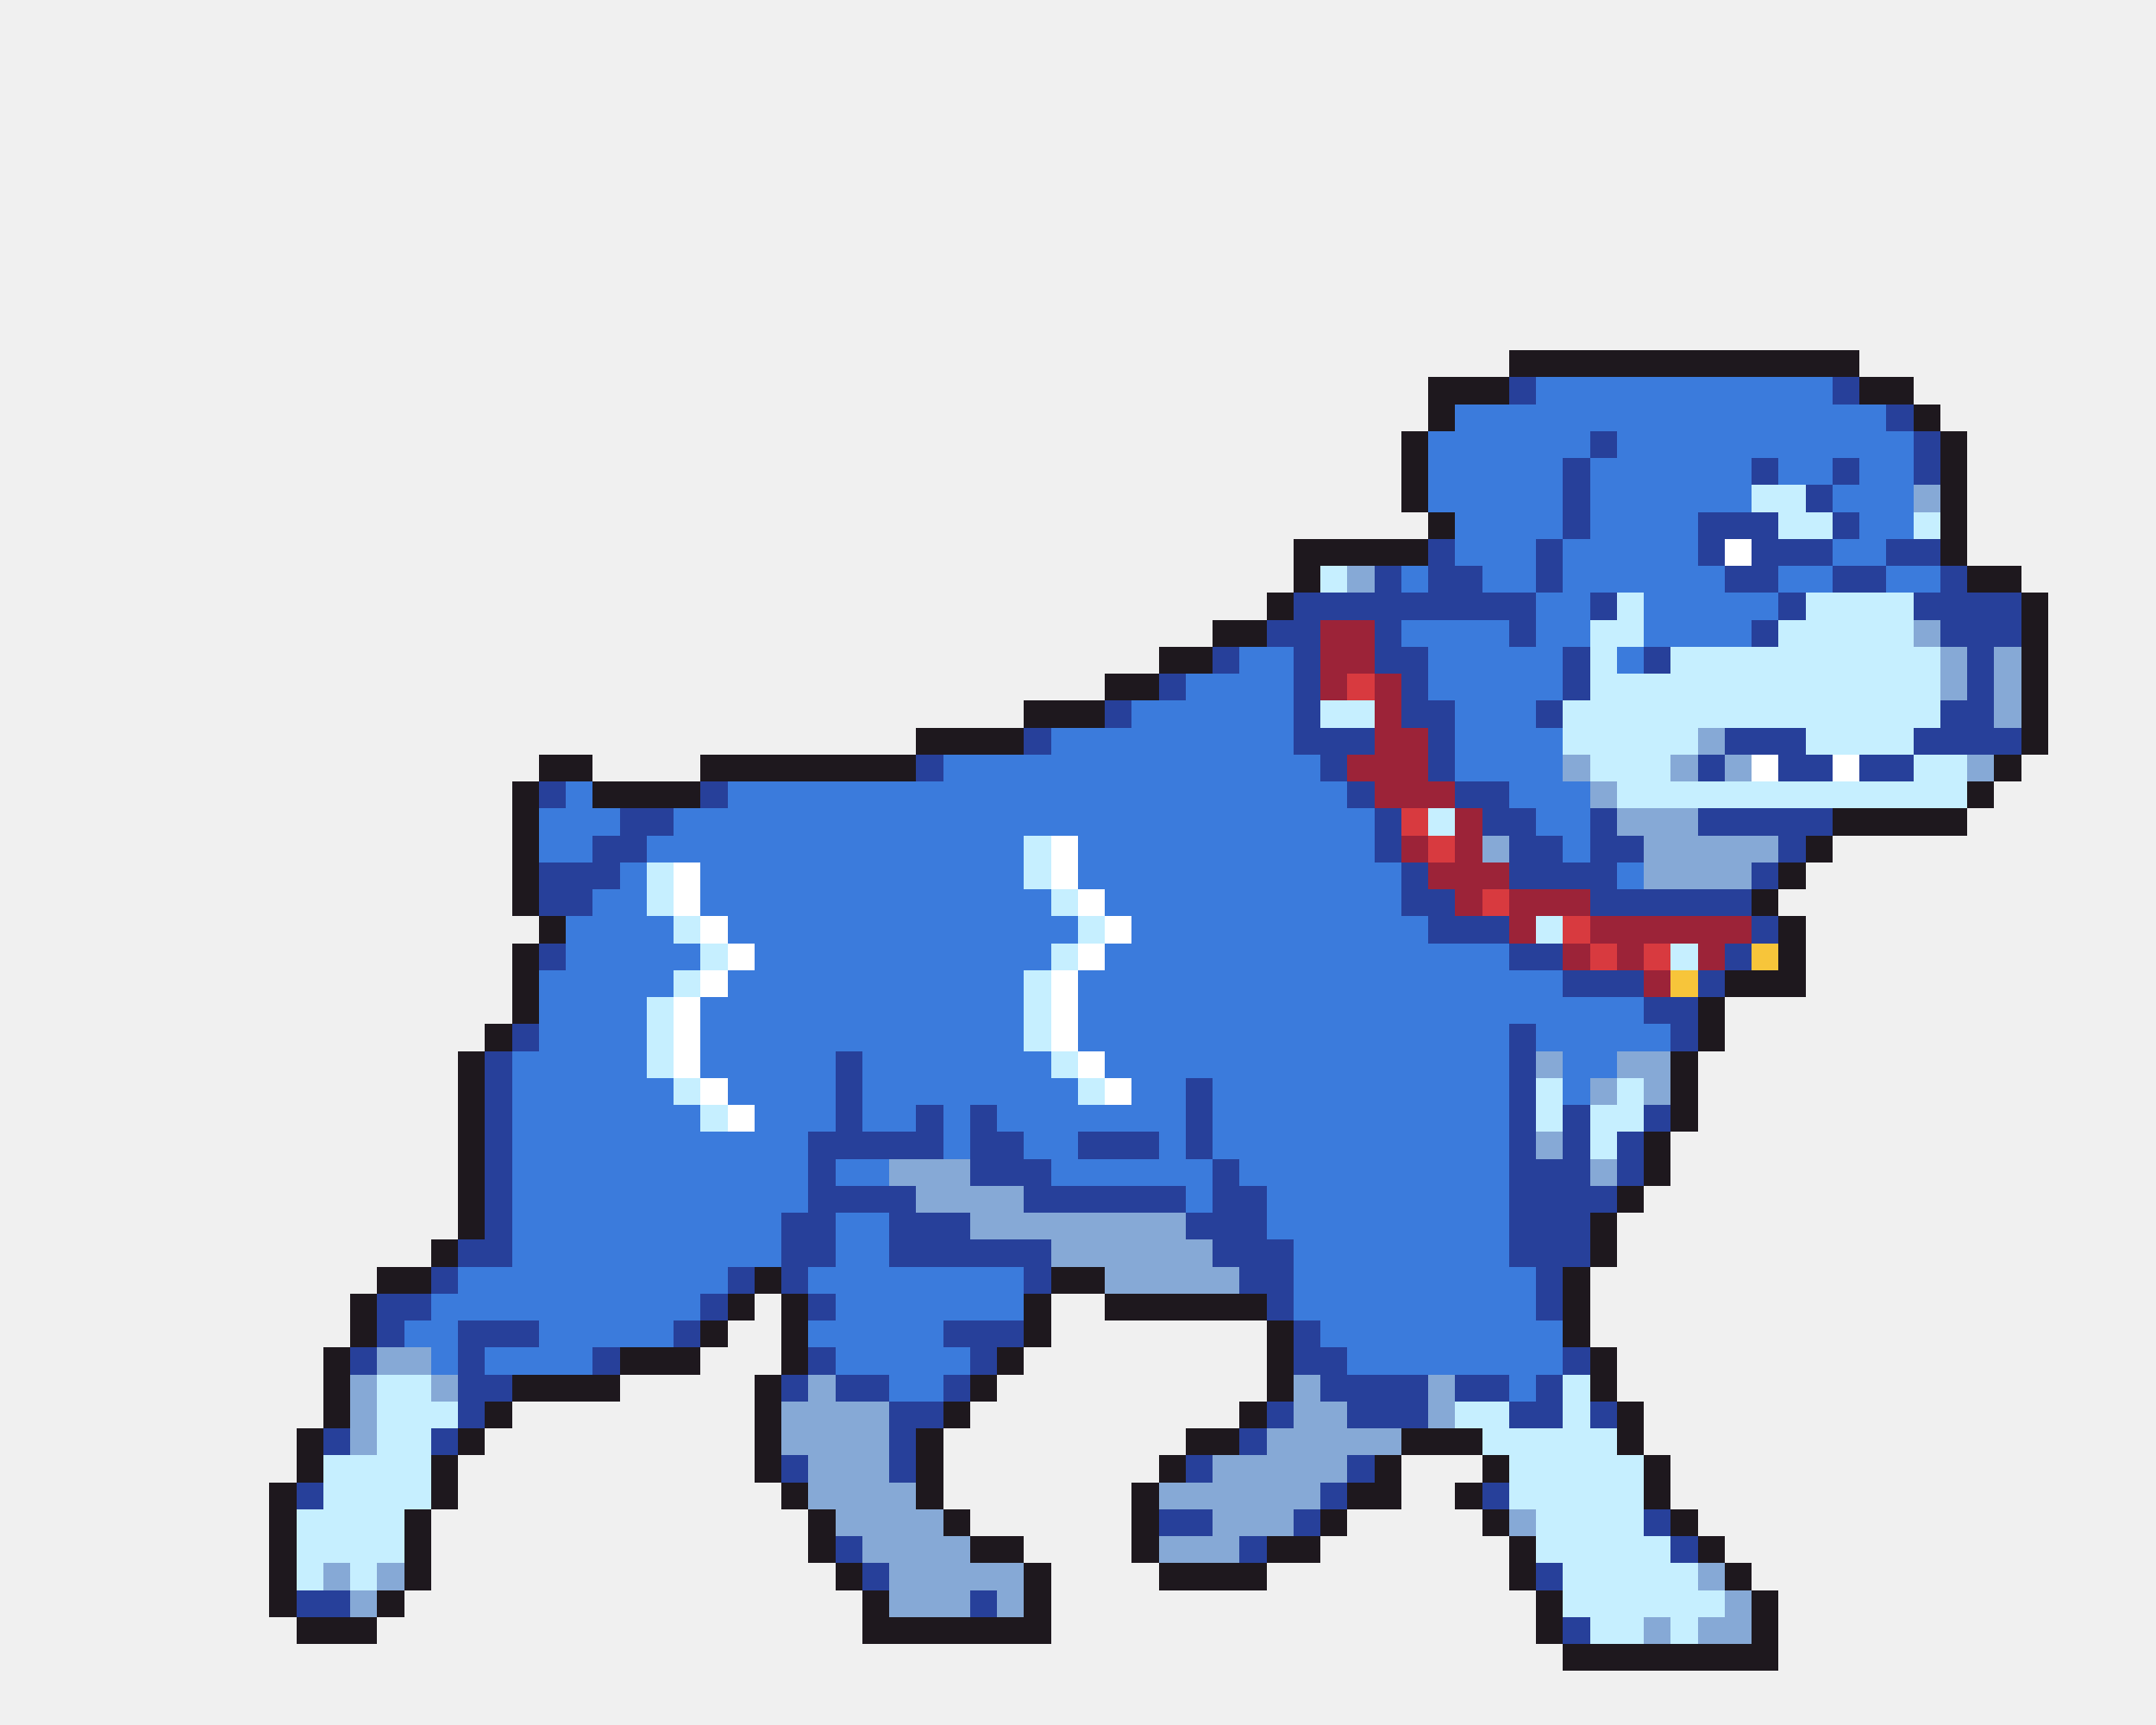
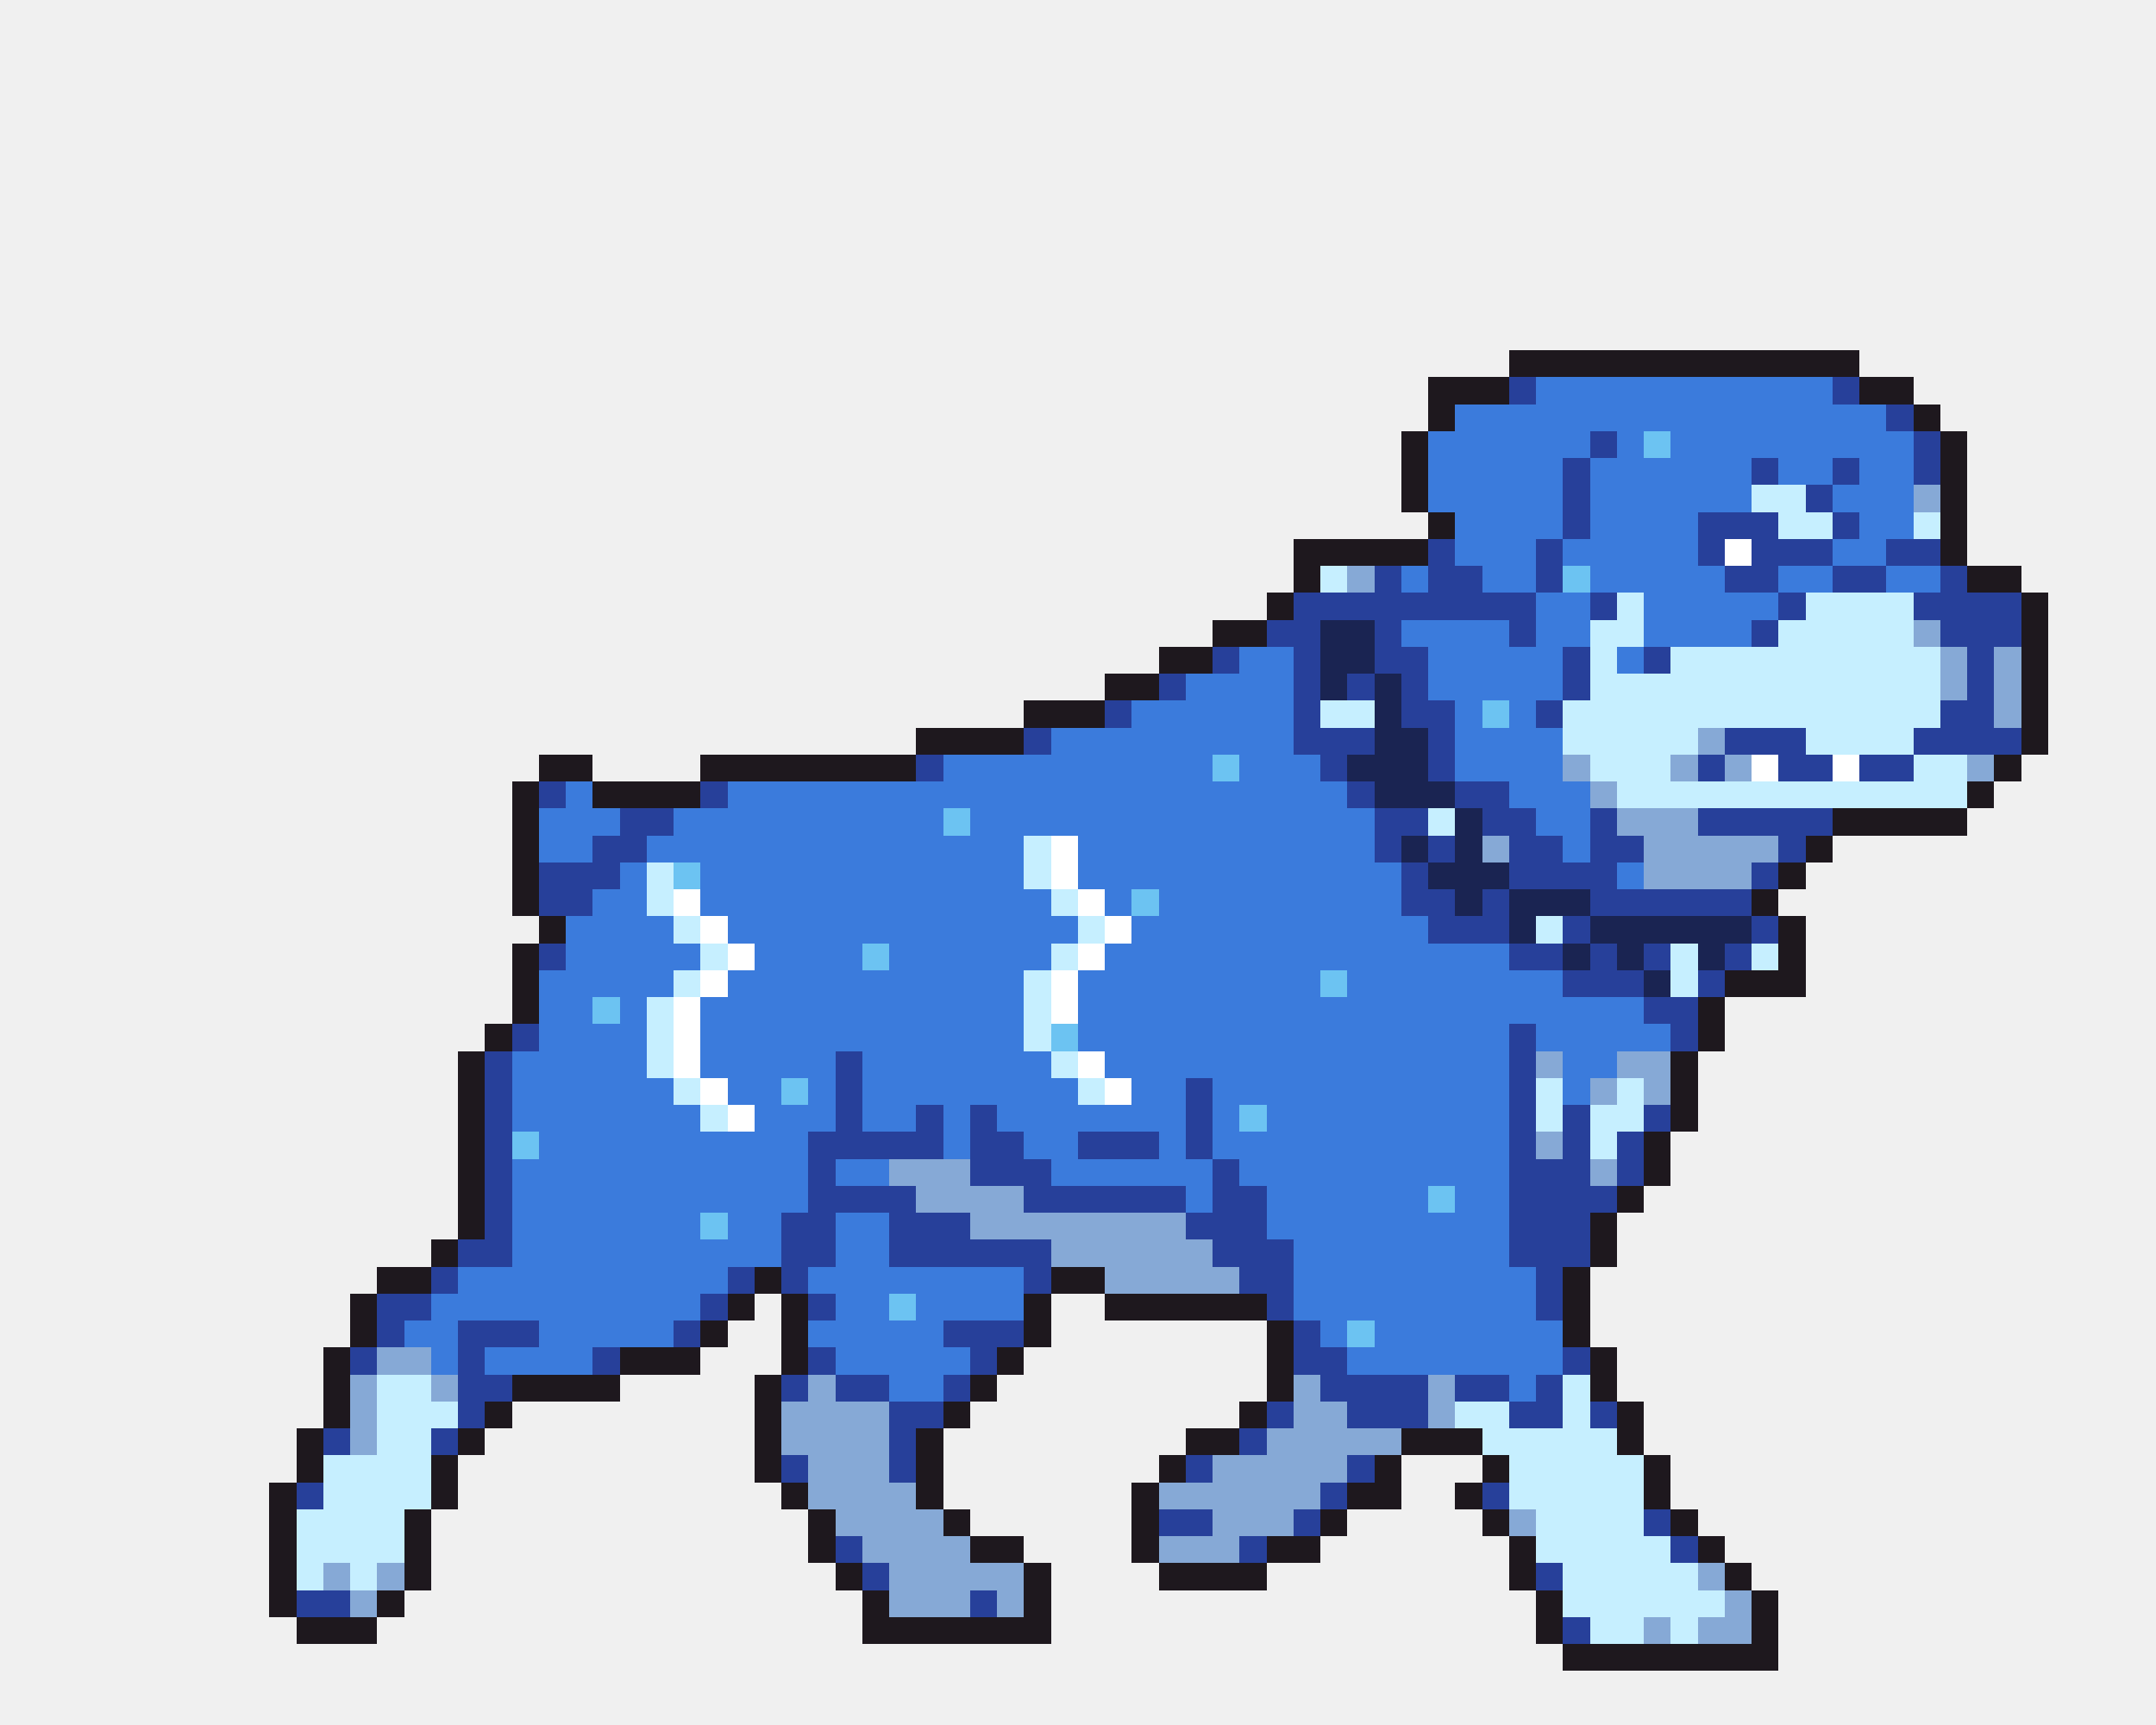
<svg xmlns="http://www.w3.org/2000/svg" width="80" height="64" viewBox="0 0 80 64" shape-rendering="crispEdges">
  <rect x="56" y="13" width="13" height="1" fill="#1e181e" />
  <rect x="53" y="14" width="3" height="1" fill="#1e181e" />
  <rect x="56" y="14" width="1" height="1" fill="#27409a" />
  <rect x="57" y="14" width="11" height="1" fill="#3b7bdc" />
  <rect x="68" y="14" width="1" height="1" fill="#27409a" />
  <rect x="69" y="14" width="2" height="1" fill="#1e181e" />
  <rect x="53" y="15" width="1" height="1" fill="#1e181e" />
  <rect x="54" y="15" width="16" height="1" fill="#3b7bdc" />
  <rect x="70" y="15" width="1" height="1" fill="#27409a" />
  <rect x="71" y="15" width="1" height="1" fill="#1e181e" />
  <rect x="52" y="16" width="1" height="1" fill="#1e181e" />
  <rect x="53" y="16" width="6" height="1" fill="#3b7bdc" />
  <rect x="59" y="16" width="1" height="1" fill="#27409a" />
-   <rect x="60" y="16" width="11" height="1" fill="#3b7bdc" />
+   <rect x="60" y="16" width="1" height="1" fill="#3b7bdc" />
+   <rect x="61" y="16" width="1" height="1" fill="#6cc3f2" />
+   <rect x="62" y="16" width="9" height="1" fill="#3b7bdc" />
  <rect x="71" y="16" width="1" height="1" fill="#27409a" />
  <rect x="72" y="16" width="1" height="1" fill="#1e181e" />
  <rect x="52" y="17" width="1" height="1" fill="#1e181e" />
  <rect x="53" y="17" width="5" height="1" fill="#3b7bdc" />
  <rect x="58" y="17" width="1" height="1" fill="#27409a" />
  <rect x="59" y="17" width="6" height="1" fill="#3b7bdc" />
  <rect x="65" y="17" width="1" height="1" fill="#27409a" />
  <rect x="66" y="17" width="2" height="1" fill="#3b7bdc" />
  <rect x="68" y="17" width="1" height="1" fill="#27409a" />
  <rect x="69" y="17" width="2" height="1" fill="#3b7bdc" />
  <rect x="71" y="17" width="1" height="1" fill="#27409a" />
  <rect x="72" y="17" width="1" height="1" fill="#1e181e" />
  <rect x="52" y="18" width="1" height="1" fill="#1e181e" />
  <rect x="53" y="18" width="5" height="1" fill="#3b7bdc" />
  <rect x="58" y="18" width="1" height="1" fill="#27409a" />
  <rect x="59" y="18" width="6" height="1" fill="#3b7bdc" />
  <rect x="65" y="18" width="2" height="1" fill="#c6efff" />
  <rect x="67" y="18" width="1" height="1" fill="#27409a" />
  <rect x="68" y="18" width="3" height="1" fill="#3b7bdc" />
  <rect x="71" y="18" width="1" height="1" fill="#86a9d6" />
  <rect x="72" y="18" width="1" height="1" fill="#1e181e" />
  <rect x="53" y="19" width="1" height="1" fill="#1e181e" />
  <rect x="54" y="19" width="4" height="1" fill="#3b7bdc" />
  <rect x="58" y="19" width="1" height="1" fill="#27409a" />
  <rect x="59" y="19" width="4" height="1" fill="#3b7bdc" />
  <rect x="63" y="19" width="3" height="1" fill="#27409a" />
  <rect x="66" y="19" width="2" height="1" fill="#c6efff" />
  <rect x="68" y="19" width="1" height="1" fill="#27409a" />
  <rect x="69" y="19" width="2" height="1" fill="#3b7bdc" />
  <rect x="71" y="19" width="1" height="1" fill="#c6efff" />
  <rect x="72" y="19" width="1" height="1" fill="#1e181e" />
  <rect x="48" y="20" width="5" height="1" fill="#1e181e" />
  <rect x="53" y="20" width="1" height="1" fill="#27409a" />
  <rect x="54" y="20" width="3" height="1" fill="#3b7bdc" />
  <rect x="57" y="20" width="1" height="1" fill="#27409a" />
  <rect x="58" y="20" width="5" height="1" fill="#3b7bdc" />
  <rect x="63" y="20" width="1" height="1" fill="#27409a" />
  <rect x="64" y="20" width="1" height="1" fill="#ffffff" />
  <rect x="65" y="20" width="3" height="1" fill="#27409a" />
  <rect x="68" y="20" width="2" height="1" fill="#3b7bdc" />
  <rect x="70" y="20" width="2" height="1" fill="#27409a" />
  <rect x="72" y="20" width="1" height="1" fill="#1e181e" />
  <rect x="48" y="21" width="1" height="1" fill="#1e181e" />
  <rect x="49" y="21" width="1" height="1" fill="#c6efff" />
  <rect x="50" y="21" width="1" height="1" fill="#86a9d6" />
  <rect x="51" y="21" width="1" height="1" fill="#27409a" />
  <rect x="52" y="21" width="1" height="1" fill="#3b7bdc" />
  <rect x="53" y="21" width="2" height="1" fill="#27409a" />
  <rect x="55" y="21" width="2" height="1" fill="#3b7bdc" />
  <rect x="57" y="21" width="1" height="1" fill="#27409a" />
-   <rect x="58" y="21" width="6" height="1" fill="#3b7bdc" />
+   <rect x="58" y="21" width="1" height="1" fill="#6cc3f2" />
+   <rect x="59" y="21" width="5" height="1" fill="#3b7bdc" />
  <rect x="64" y="21" width="2" height="1" fill="#27409a" />
  <rect x="66" y="21" width="2" height="1" fill="#3b7bdc" />
  <rect x="68" y="21" width="2" height="1" fill="#27409a" />
  <rect x="70" y="21" width="2" height="1" fill="#3b7bdc" />
  <rect x="72" y="21" width="1" height="1" fill="#27409a" />
  <rect x="73" y="21" width="2" height="1" fill="#1e181e" />
  <rect x="47" y="22" width="1" height="1" fill="#1e181e" />
  <rect x="48" y="22" width="9" height="1" fill="#27409a" />
  <rect x="57" y="22" width="2" height="1" fill="#3b7bdc" />
  <rect x="59" y="22" width="1" height="1" fill="#27409a" />
  <rect x="60" y="22" width="1" height="1" fill="#c6efff" />
  <rect x="61" y="22" width="5" height="1" fill="#3b7bdc" />
  <rect x="66" y="22" width="1" height="1" fill="#27409a" />
  <rect x="67" y="22" width="4" height="1" fill="#c6efff" />
  <rect x="71" y="22" width="4" height="1" fill="#27409a" />
  <rect x="75" y="22" width="1" height="1" fill="#1e181e" />
  <rect x="45" y="23" width="2" height="1" fill="#1e181e" />
  <rect x="47" y="23" width="2" height="1" fill="#27409a" />
-   <rect x="49" y="23" width="2" height="1" fill="#9c2338" />
+   <rect x="49" y="23" width="2" height="1" fill="#1a2452" />
  <rect x="51" y="23" width="1" height="1" fill="#27409a" />
  <rect x="52" y="23" width="4" height="1" fill="#3b7bdc" />
  <rect x="56" y="23" width="1" height="1" fill="#27409a" />
  <rect x="57" y="23" width="2" height="1" fill="#3b7bdc" />
  <rect x="59" y="23" width="2" height="1" fill="#c6efff" />
  <rect x="61" y="23" width="4" height="1" fill="#3b7bdc" />
  <rect x="65" y="23" width="1" height="1" fill="#27409a" />
  <rect x="66" y="23" width="5" height="1" fill="#c6efff" />
  <rect x="71" y="23" width="1" height="1" fill="#86a9d6" />
  <rect x="72" y="23" width="3" height="1" fill="#27409a" />
  <rect x="75" y="23" width="1" height="1" fill="#1e181e" />
  <rect x="43" y="24" width="2" height="1" fill="#1e181e" />
  <rect x="45" y="24" width="1" height="1" fill="#27409a" />
  <rect x="46" y="24" width="2" height="1" fill="#3b7bdc" />
  <rect x="48" y="24" width="1" height="1" fill="#27409a" />
-   <rect x="49" y="24" width="2" height="1" fill="#9c2338" />
+   <rect x="49" y="24" width="2" height="1" fill="#1a2452" />
  <rect x="51" y="24" width="2" height="1" fill="#27409a" />
  <rect x="53" y="24" width="5" height="1" fill="#3b7bdc" />
  <rect x="58" y="24" width="1" height="1" fill="#27409a" />
  <rect x="59" y="24" width="1" height="1" fill="#c6efff" />
  <rect x="60" y="24" width="1" height="1" fill="#3b7bdc" />
  <rect x="61" y="24" width="1" height="1" fill="#27409a" />
  <rect x="62" y="24" width="10" height="1" fill="#c6efff" />
  <rect x="72" y="24" width="1" height="1" fill="#86a9d6" />
  <rect x="73" y="24" width="1" height="1" fill="#27409a" />
  <rect x="74" y="24" width="1" height="1" fill="#86a9d6" />
  <rect x="75" y="24" width="1" height="1" fill="#1e181e" />
  <rect x="41" y="25" width="2" height="1" fill="#1e181e" />
  <rect x="43" y="25" width="1" height="1" fill="#27409a" />
  <rect x="44" y="25" width="4" height="1" fill="#3b7bdc" />
  <rect x="48" y="25" width="1" height="1" fill="#27409a" />
-   <rect x="49" y="25" width="1" height="1" fill="#9c2338" />
-   <rect x="50" y="25" width="1" height="1" fill="#d83a3f" />
-   <rect x="51" y="25" width="1" height="1" fill="#9c2338" />
+   <rect x="49" y="25" width="1" height="1" fill="#1a2452" />
+   <rect x="50" y="25" width="1" height="1" fill="#27409a" />
+   <rect x="51" y="25" width="1" height="1" fill="#1a2452" />
  <rect x="52" y="25" width="1" height="1" fill="#27409a" />
  <rect x="53" y="25" width="5" height="1" fill="#3b7bdc" />
  <rect x="58" y="25" width="1" height="1" fill="#27409a" />
  <rect x="59" y="25" width="13" height="1" fill="#c6efff" />
  <rect x="72" y="25" width="1" height="1" fill="#86a9d6" />
  <rect x="73" y="25" width="1" height="1" fill="#27409a" />
  <rect x="74" y="25" width="1" height="1" fill="#86a9d6" />
  <rect x="75" y="25" width="1" height="1" fill="#1e181e" />
  <rect x="38" y="26" width="3" height="1" fill="#1e181e" />
  <rect x="41" y="26" width="1" height="1" fill="#27409a" />
  <rect x="42" y="26" width="6" height="1" fill="#3b7bdc" />
  <rect x="48" y="26" width="1" height="1" fill="#27409a" />
  <rect x="49" y="26" width="2" height="1" fill="#c6efff" />
-   <rect x="51" y="26" width="1" height="1" fill="#9c2338" />
+   <rect x="51" y="26" width="1" height="1" fill="#1a2452" />
  <rect x="52" y="26" width="2" height="1" fill="#27409a" />
-   <rect x="54" y="26" width="3" height="1" fill="#3b7bdc" />
+   <rect x="54" y="26" width="1" height="1" fill="#3b7bdc" />
+   <rect x="55" y="26" width="1" height="1" fill="#6cc3f2" />
+   <rect x="56" y="26" width="1" height="1" fill="#3b7bdc" />
  <rect x="57" y="26" width="1" height="1" fill="#27409a" />
  <rect x="58" y="26" width="14" height="1" fill="#c6efff" />
  <rect x="72" y="26" width="2" height="1" fill="#27409a" />
  <rect x="74" y="26" width="1" height="1" fill="#86a9d6" />
  <rect x="75" y="26" width="1" height="1" fill="#1e181e" />
  <rect x="34" y="27" width="4" height="1" fill="#1e181e" />
  <rect x="38" y="27" width="1" height="1" fill="#27409a" />
  <rect x="39" y="27" width="9" height="1" fill="#3b7bdc" />
  <rect x="48" y="27" width="3" height="1" fill="#27409a" />
-   <rect x="51" y="27" width="2" height="1" fill="#9c2338" />
+   <rect x="51" y="27" width="2" height="1" fill="#1a2452" />
  <rect x="53" y="27" width="1" height="1" fill="#27409a" />
  <rect x="54" y="27" width="4" height="1" fill="#3b7bdc" />
  <rect x="58" y="27" width="5" height="1" fill="#c6efff" />
  <rect x="63" y="27" width="1" height="1" fill="#86a9d6" />
  <rect x="64" y="27" width="3" height="1" fill="#27409a" />
  <rect x="67" y="27" width="4" height="1" fill="#c6efff" />
  <rect x="71" y="27" width="4" height="1" fill="#27409a" />
  <rect x="75" y="27" width="1" height="1" fill="#1e181e" />
  <rect x="20" y="28" width="2" height="1" fill="#1e181e" />
  <rect x="26" y="28" width="8" height="1" fill="#1e181e" />
  <rect x="34" y="28" width="1" height="1" fill="#27409a" />
-   <rect x="35" y="28" width="14" height="1" fill="#3b7bdc" />
+   <rect x="35" y="28" width="10" height="1" fill="#3b7bdc" />
+   <rect x="45" y="28" width="1" height="1" fill="#6cc3f2" />
+   <rect x="46" y="28" width="3" height="1" fill="#3b7bdc" />
  <rect x="49" y="28" width="1" height="1" fill="#27409a" />
-   <rect x="50" y="28" width="3" height="1" fill="#9c2338" />
+   <rect x="50" y="28" width="3" height="1" fill="#1a2452" />
  <rect x="53" y="28" width="1" height="1" fill="#27409a" />
  <rect x="54" y="28" width="4" height="1" fill="#3b7bdc" />
  <rect x="58" y="28" width="1" height="1" fill="#86a9d6" />
  <rect x="59" y="28" width="3" height="1" fill="#c6efff" />
  <rect x="62" y="28" width="1" height="1" fill="#86a9d6" />
  <rect x="63" y="28" width="1" height="1" fill="#27409a" />
  <rect x="64" y="28" width="1" height="1" fill="#86a9d6" />
  <rect x="65" y="28" width="1" height="1" fill="#ffffff" />
  <rect x="66" y="28" width="2" height="1" fill="#27409a" />
  <rect x="68" y="28" width="1" height="1" fill="#ffffff" />
  <rect x="69" y="28" width="2" height="1" fill="#27409a" />
  <rect x="71" y="28" width="2" height="1" fill="#c6efff" />
  <rect x="73" y="28" width="1" height="1" fill="#86a9d6" />
  <rect x="74" y="28" width="1" height="1" fill="#1e181e" />
  <rect x="19" y="29" width="1" height="1" fill="#1e181e" />
  <rect x="20" y="29" width="1" height="1" fill="#27409a" />
  <rect x="21" y="29" width="1" height="1" fill="#3b7bdc" />
  <rect x="22" y="29" width="4" height="1" fill="#1e181e" />
  <rect x="26" y="29" width="1" height="1" fill="#27409a" />
  <rect x="27" y="29" width="23" height="1" fill="#3b7bdc" />
  <rect x="50" y="29" width="1" height="1" fill="#27409a" />
-   <rect x="51" y="29" width="3" height="1" fill="#9c2338" />
+   <rect x="51" y="29" width="3" height="1" fill="#1a2452" />
  <rect x="54" y="29" width="2" height="1" fill="#27409a" />
  <rect x="56" y="29" width="3" height="1" fill="#3b7bdc" />
  <rect x="59" y="29" width="1" height="1" fill="#86a9d6" />
  <rect x="60" y="29" width="13" height="1" fill="#c6efff" />
  <rect x="73" y="29" width="1" height="1" fill="#1e181e" />
  <rect x="19" y="30" width="1" height="1" fill="#1e181e" />
  <rect x="20" y="30" width="3" height="1" fill="#3b7bdc" />
  <rect x="23" y="30" width="2" height="1" fill="#27409a" />
-   <rect x="25" y="30" width="26" height="1" fill="#3b7bdc" />
-   <rect x="51" y="30" width="1" height="1" fill="#27409a" />
-   <rect x="52" y="30" width="1" height="1" fill="#d83a3f" />
+   <rect x="25" y="30" width="10" height="1" fill="#3b7bdc" />
+   <rect x="35" y="30" width="1" height="1" fill="#6cc3f2" />
+   <rect x="36" y="30" width="15" height="1" fill="#3b7bdc" />
+   <rect x="51" y="30" width="2" height="1" fill="#27409a" />
  <rect x="53" y="30" width="1" height="1" fill="#c6efff" />
-   <rect x="54" y="30" width="1" height="1" fill="#9c2338" />
+   <rect x="54" y="30" width="1" height="1" fill="#1a2452" />
  <rect x="55" y="30" width="2" height="1" fill="#27409a" />
  <rect x="57" y="30" width="2" height="1" fill="#3b7bdc" />
  <rect x="59" y="30" width="1" height="1" fill="#27409a" />
  <rect x="60" y="30" width="3" height="1" fill="#86a9d6" />
  <rect x="63" y="30" width="5" height="1" fill="#27409a" />
  <rect x="68" y="30" width="5" height="1" fill="#1e181e" />
  <rect x="19" y="31" width="1" height="1" fill="#1e181e" />
  <rect x="20" y="31" width="2" height="1" fill="#3b7bdc" />
  <rect x="22" y="31" width="2" height="1" fill="#27409a" />
  <rect x="24" y="31" width="14" height="1" fill="#3b7bdc" />
  <rect x="38" y="31" width="1" height="1" fill="#c6efff" />
  <rect x="39" y="31" width="1" height="1" fill="#ffffff" />
  <rect x="40" y="31" width="11" height="1" fill="#3b7bdc" />
  <rect x="51" y="31" width="1" height="1" fill="#27409a" />
-   <rect x="52" y="31" width="1" height="1" fill="#9c2338" />
-   <rect x="53" y="31" width="1" height="1" fill="#d83a3f" />
-   <rect x="54" y="31" width="1" height="1" fill="#9c2338" />
+   <rect x="52" y="31" width="1" height="1" fill="#1a2452" />
+   <rect x="53" y="31" width="1" height="1" fill="#27409a" />
+   <rect x="54" y="31" width="1" height="1" fill="#1a2452" />
  <rect x="55" y="31" width="1" height="1" fill="#86a9d6" />
  <rect x="56" y="31" width="2" height="1" fill="#27409a" />
  <rect x="58" y="31" width="1" height="1" fill="#3b7bdc" />
  <rect x="59" y="31" width="2" height="1" fill="#27409a" />
  <rect x="61" y="31" width="5" height="1" fill="#86a9d6" />
  <rect x="66" y="31" width="1" height="1" fill="#27409a" />
  <rect x="67" y="31" width="1" height="1" fill="#1e181e" />
  <rect x="19" y="32" width="1" height="1" fill="#1e181e" />
  <rect x="20" y="32" width="3" height="1" fill="#27409a" />
  <rect x="23" y="32" width="1" height="1" fill="#3b7bdc" />
  <rect x="24" y="32" width="1" height="1" fill="#c6efff" />
-   <rect x="25" y="32" width="1" height="1" fill="#ffffff" />
+   <rect x="25" y="32" width="1" height="1" fill="#6cc3f2" />
  <rect x="26" y="32" width="12" height="1" fill="#3b7bdc" />
  <rect x="38" y="32" width="1" height="1" fill="#c6efff" />
  <rect x="39" y="32" width="1" height="1" fill="#ffffff" />
  <rect x="40" y="32" width="12" height="1" fill="#3b7bdc" />
  <rect x="52" y="32" width="1" height="1" fill="#27409a" />
-   <rect x="53" y="32" width="3" height="1" fill="#9c2338" />
+   <rect x="53" y="32" width="3" height="1" fill="#1a2452" />
  <rect x="56" y="32" width="4" height="1" fill="#27409a" />
  <rect x="60" y="32" width="1" height="1" fill="#3b7bdc" />
  <rect x="61" y="32" width="4" height="1" fill="#86a9d6" />
  <rect x="65" y="32" width="1" height="1" fill="#27409a" />
  <rect x="66" y="32" width="1" height="1" fill="#1e181e" />
  <rect x="19" y="33" width="1" height="1" fill="#1e181e" />
  <rect x="20" y="33" width="2" height="1" fill="#27409a" />
  <rect x="22" y="33" width="2" height="1" fill="#3b7bdc" />
  <rect x="24" y="33" width="1" height="1" fill="#c6efff" />
  <rect x="25" y="33" width="1" height="1" fill="#ffffff" />
  <rect x="26" y="33" width="13" height="1" fill="#3b7bdc" />
  <rect x="39" y="33" width="1" height="1" fill="#c6efff" />
  <rect x="40" y="33" width="1" height="1" fill="#ffffff" />
-   <rect x="41" y="33" width="11" height="1" fill="#3b7bdc" />
+   <rect x="41" y="33" width="1" height="1" fill="#3b7bdc" />
+   <rect x="42" y="33" width="1" height="1" fill="#6cc3f2" />
+   <rect x="43" y="33" width="9" height="1" fill="#3b7bdc" />
  <rect x="52" y="33" width="2" height="1" fill="#27409a" />
-   <rect x="54" y="33" width="1" height="1" fill="#9c2338" />
-   <rect x="55" y="33" width="1" height="1" fill="#d83a3f" />
-   <rect x="56" y="33" width="3" height="1" fill="#9c2338" />
+   <rect x="54" y="33" width="1" height="1" fill="#1a2452" />
+   <rect x="55" y="33" width="1" height="1" fill="#27409a" />
+   <rect x="56" y="33" width="3" height="1" fill="#1a2452" />
  <rect x="59" y="33" width="6" height="1" fill="#27409a" />
  <rect x="65" y="33" width="1" height="1" fill="#1e181e" />
  <rect x="20" y="34" width="1" height="1" fill="#1e181e" />
  <rect x="21" y="34" width="4" height="1" fill="#3b7bdc" />
  <rect x="25" y="34" width="1" height="1" fill="#c6efff" />
  <rect x="26" y="34" width="1" height="1" fill="#ffffff" />
  <rect x="27" y="34" width="13" height="1" fill="#3b7bdc" />
  <rect x="40" y="34" width="1" height="1" fill="#c6efff" />
  <rect x="41" y="34" width="1" height="1" fill="#ffffff" />
  <rect x="42" y="34" width="11" height="1" fill="#3b7bdc" />
  <rect x="53" y="34" width="3" height="1" fill="#27409a" />
-   <rect x="56" y="34" width="1" height="1" fill="#9c2338" />
+   <rect x="56" y="34" width="1" height="1" fill="#1a2452" />
  <rect x="57" y="34" width="1" height="1" fill="#c6efff" />
-   <rect x="58" y="34" width="1" height="1" fill="#d83a3f" />
-   <rect x="59" y="34" width="6" height="1" fill="#9c2338" />
+   <rect x="58" y="34" width="1" height="1" fill="#27409a" />
+   <rect x="59" y="34" width="6" height="1" fill="#1a2452" />
  <rect x="65" y="34" width="1" height="1" fill="#27409a" />
  <rect x="66" y="34" width="1" height="1" fill="#1e181e" />
  <rect x="19" y="35" width="1" height="1" fill="#1e181e" />
  <rect x="20" y="35" width="1" height="1" fill="#27409a" />
  <rect x="21" y="35" width="5" height="1" fill="#3b7bdc" />
  <rect x="26" y="35" width="1" height="1" fill="#c6efff" />
  <rect x="27" y="35" width="1" height="1" fill="#ffffff" />
-   <rect x="28" y="35" width="11" height="1" fill="#3b7bdc" />
+   <rect x="28" y="35" width="4" height="1" fill="#3b7bdc" />
+   <rect x="32" y="35" width="1" height="1" fill="#6cc3f2" />
+   <rect x="33" y="35" width="6" height="1" fill="#3b7bdc" />
  <rect x="39" y="35" width="1" height="1" fill="#c6efff" />
  <rect x="40" y="35" width="1" height="1" fill="#ffffff" />
  <rect x="41" y="35" width="15" height="1" fill="#3b7bdc" />
  <rect x="56" y="35" width="2" height="1" fill="#27409a" />
-   <rect x="58" y="35" width="1" height="1" fill="#9c2338" />
-   <rect x="59" y="35" width="1" height="1" fill="#d83a3f" />
-   <rect x="60" y="35" width="1" height="1" fill="#9c2338" />
-   <rect x="61" y="35" width="1" height="1" fill="#d83a3f" />
+   <rect x="58" y="35" width="1" height="1" fill="#1a2452" />
+   <rect x="59" y="35" width="1" height="1" fill="#27409a" />
+   <rect x="60" y="35" width="1" height="1" fill="#1a2452" />
+   <rect x="61" y="35" width="1" height="1" fill="#27409a" />
  <rect x="62" y="35" width="1" height="1" fill="#c6efff" />
-   <rect x="63" y="35" width="1" height="1" fill="#9c2338" />
+   <rect x="63" y="35" width="1" height="1" fill="#1a2452" />
  <rect x="64" y="35" width="1" height="1" fill="#27409a" />
-   <rect x="65" y="35" width="1" height="1" fill="#f7c53a" />
+   <rect x="65" y="35" width="1" height="1" fill="#c6efff" />
  <rect x="66" y="35" width="1" height="1" fill="#1e181e" />
  <rect x="19" y="36" width="1" height="1" fill="#1e181e" />
  <rect x="20" y="36" width="5" height="1" fill="#3b7bdc" />
  <rect x="25" y="36" width="1" height="1" fill="#c6efff" />
  <rect x="26" y="36" width="1" height="1" fill="#ffffff" />
  <rect x="27" y="36" width="11" height="1" fill="#3b7bdc" />
  <rect x="38" y="36" width="1" height="1" fill="#c6efff" />
  <rect x="39" y="36" width="1" height="1" fill="#ffffff" />
-   <rect x="40" y="36" width="18" height="1" fill="#3b7bdc" />
+   <rect x="40" y="36" width="9" height="1" fill="#3b7bdc" />
+   <rect x="49" y="36" width="1" height="1" fill="#6cc3f2" />
+   <rect x="50" y="36" width="8" height="1" fill="#3b7bdc" />
  <rect x="58" y="36" width="3" height="1" fill="#27409a" />
-   <rect x="61" y="36" width="1" height="1" fill="#9c2338" />
-   <rect x="62" y="36" width="1" height="1" fill="#f7c53a" />
+   <rect x="61" y="36" width="1" height="1" fill="#1a2452" />
+   <rect x="62" y="36" width="1" height="1" fill="#c6efff" />
  <rect x="63" y="36" width="1" height="1" fill="#27409a" />
  <rect x="64" y="36" width="3" height="1" fill="#1e181e" />
  <rect x="19" y="37" width="1" height="1" fill="#1e181e" />
-   <rect x="20" y="37" width="4" height="1" fill="#3b7bdc" />
+   <rect x="20" y="37" width="2" height="1" fill="#3b7bdc" />
+   <rect x="22" y="37" width="1" height="1" fill="#6cc3f2" />
+   <rect x="23" y="37" width="1" height="1" fill="#3b7bdc" />
  <rect x="24" y="37" width="1" height="1" fill="#c6efff" />
  <rect x="25" y="37" width="1" height="1" fill="#ffffff" />
  <rect x="26" y="37" width="12" height="1" fill="#3b7bdc" />
  <rect x="38" y="37" width="1" height="1" fill="#c6efff" />
  <rect x="39" y="37" width="1" height="1" fill="#ffffff" />
  <rect x="40" y="37" width="21" height="1" fill="#3b7bdc" />
  <rect x="61" y="37" width="2" height="1" fill="#27409a" />
  <rect x="63" y="37" width="1" height="1" fill="#1e181e" />
  <rect x="18" y="38" width="1" height="1" fill="#1e181e" />
  <rect x="19" y="38" width="1" height="1" fill="#27409a" />
  <rect x="20" y="38" width="4" height="1" fill="#3b7bdc" />
  <rect x="24" y="38" width="1" height="1" fill="#c6efff" />
  <rect x="25" y="38" width="1" height="1" fill="#ffffff" />
  <rect x="26" y="38" width="12" height="1" fill="#3b7bdc" />
  <rect x="38" y="38" width="1" height="1" fill="#c6efff" />
-   <rect x="39" y="38" width="1" height="1" fill="#ffffff" />
+   <rect x="39" y="38" width="1" height="1" fill="#6cc3f2" />
  <rect x="40" y="38" width="16" height="1" fill="#3b7bdc" />
  <rect x="56" y="38" width="1" height="1" fill="#27409a" />
  <rect x="57" y="38" width="5" height="1" fill="#3b7bdc" />
  <rect x="62" y="38" width="1" height="1" fill="#27409a" />
  <rect x="63" y="38" width="1" height="1" fill="#1e181e" />
  <rect x="17" y="39" width="1" height="1" fill="#1e181e" />
  <rect x="18" y="39" width="1" height="1" fill="#27409a" />
  <rect x="19" y="39" width="5" height="1" fill="#3b7bdc" />
  <rect x="24" y="39" width="1" height="1" fill="#c6efff" />
  <rect x="25" y="39" width="1" height="1" fill="#ffffff" />
  <rect x="26" y="39" width="5" height="1" fill="#3b7bdc" />
  <rect x="31" y="39" width="1" height="1" fill="#27409a" />
  <rect x="32" y="39" width="7" height="1" fill="#3b7bdc" />
  <rect x="39" y="39" width="1" height="1" fill="#c6efff" />
  <rect x="40" y="39" width="1" height="1" fill="#ffffff" />
  <rect x="41" y="39" width="15" height="1" fill="#3b7bdc" />
  <rect x="56" y="39" width="1" height="1" fill="#27409a" />
  <rect x="57" y="39" width="1" height="1" fill="#86a9d6" />
  <rect x="58" y="39" width="2" height="1" fill="#3b7bdc" />
  <rect x="60" y="39" width="2" height="1" fill="#86a9d6" />
  <rect x="62" y="39" width="1" height="1" fill="#1e181e" />
  <rect x="17" y="40" width="1" height="1" fill="#1e181e" />
  <rect x="18" y="40" width="1" height="1" fill="#27409a" />
  <rect x="19" y="40" width="6" height="1" fill="#3b7bdc" />
  <rect x="25" y="40" width="1" height="1" fill="#c6efff" />
  <rect x="26" y="40" width="1" height="1" fill="#ffffff" />
-   <rect x="27" y="40" width="4" height="1" fill="#3b7bdc" />
+   <rect x="27" y="40" width="2" height="1" fill="#3b7bdc" />
+   <rect x="29" y="40" width="1" height="1" fill="#6cc3f2" />
+   <rect x="30" y="40" width="1" height="1" fill="#3b7bdc" />
  <rect x="31" y="40" width="1" height="1" fill="#27409a" />
  <rect x="32" y="40" width="8" height="1" fill="#3b7bdc" />
  <rect x="40" y="40" width="1" height="1" fill="#c6efff" />
  <rect x="41" y="40" width="1" height="1" fill="#ffffff" />
  <rect x="42" y="40" width="2" height="1" fill="#3b7bdc" />
  <rect x="44" y="40" width="1" height="1" fill="#27409a" />
  <rect x="45" y="40" width="11" height="1" fill="#3b7bdc" />
  <rect x="56" y="40" width="1" height="1" fill="#27409a" />
  <rect x="57" y="40" width="1" height="1" fill="#c6efff" />
  <rect x="58" y="40" width="1" height="1" fill="#3b7bdc" />
  <rect x="59" y="40" width="1" height="1" fill="#86a9d6" />
  <rect x="60" y="40" width="1" height="1" fill="#c6efff" />
  <rect x="61" y="40" width="1" height="1" fill="#86a9d6" />
  <rect x="62" y="40" width="1" height="1" fill="#1e181e" />
  <rect x="17" y="41" width="1" height="1" fill="#1e181e" />
  <rect x="18" y="41" width="1" height="1" fill="#27409a" />
  <rect x="19" y="41" width="7" height="1" fill="#3b7bdc" />
  <rect x="26" y="41" width="1" height="1" fill="#c6efff" />
  <rect x="27" y="41" width="1" height="1" fill="#ffffff" />
  <rect x="28" y="41" width="3" height="1" fill="#3b7bdc" />
  <rect x="31" y="41" width="1" height="1" fill="#27409a" />
  <rect x="32" y="41" width="2" height="1" fill="#3b7bdc" />
  <rect x="34" y="41" width="1" height="1" fill="#27409a" />
  <rect x="35" y="41" width="1" height="1" fill="#3b7bdc" />
  <rect x="36" y="41" width="1" height="1" fill="#27409a" />
  <rect x="37" y="41" width="7" height="1" fill="#3b7bdc" />
  <rect x="44" y="41" width="1" height="1" fill="#27409a" />
-   <rect x="45" y="41" width="11" height="1" fill="#3b7bdc" />
+   <rect x="45" y="41" width="1" height="1" fill="#3b7bdc" />
+   <rect x="46" y="41" width="1" height="1" fill="#6cc3f2" />
+   <rect x="47" y="41" width="9" height="1" fill="#3b7bdc" />
  <rect x="56" y="41" width="1" height="1" fill="#27409a" />
  <rect x="57" y="41" width="1" height="1" fill="#c6efff" />
  <rect x="58" y="41" width="1" height="1" fill="#27409a" />
  <rect x="59" y="41" width="2" height="1" fill="#c6efff" />
  <rect x="61" y="41" width="1" height="1" fill="#27409a" />
  <rect x="62" y="41" width="1" height="1" fill="#1e181e" />
  <rect x="17" y="42" width="1" height="1" fill="#1e181e" />
  <rect x="18" y="42" width="1" height="1" fill="#27409a" />
-   <rect x="19" y="42" width="11" height="1" fill="#3b7bdc" />
+   <rect x="19" y="42" width="1" height="1" fill="#6cc3f2" />
+   <rect x="20" y="42" width="10" height="1" fill="#3b7bdc" />
  <rect x="30" y="42" width="5" height="1" fill="#27409a" />
  <rect x="35" y="42" width="1" height="1" fill="#3b7bdc" />
  <rect x="36" y="42" width="2" height="1" fill="#27409a" />
  <rect x="38" y="42" width="2" height="1" fill="#3b7bdc" />
  <rect x="40" y="42" width="3" height="1" fill="#27409a" />
  <rect x="43" y="42" width="1" height="1" fill="#3b7bdc" />
  <rect x="44" y="42" width="1" height="1" fill="#27409a" />
  <rect x="45" y="42" width="11" height="1" fill="#3b7bdc" />
  <rect x="56" y="42" width="1" height="1" fill="#27409a" />
  <rect x="57" y="42" width="1" height="1" fill="#86a9d6" />
  <rect x="58" y="42" width="1" height="1" fill="#27409a" />
  <rect x="59" y="42" width="1" height="1" fill="#c6efff" />
  <rect x="60" y="42" width="1" height="1" fill="#27409a" />
  <rect x="61" y="42" width="1" height="1" fill="#1e181e" />
  <rect x="17" y="43" width="1" height="1" fill="#1e181e" />
  <rect x="18" y="43" width="1" height="1" fill="#27409a" />
  <rect x="19" y="43" width="11" height="1" fill="#3b7bdc" />
  <rect x="30" y="43" width="1" height="1" fill="#27409a" />
  <rect x="31" y="43" width="2" height="1" fill="#3b7bdc" />
  <rect x="33" y="43" width="3" height="1" fill="#86a9d6" />
  <rect x="36" y="43" width="3" height="1" fill="#27409a" />
  <rect x="39" y="43" width="6" height="1" fill="#3b7bdc" />
  <rect x="45" y="43" width="1" height="1" fill="#27409a" />
  <rect x="46" y="43" width="10" height="1" fill="#3b7bdc" />
  <rect x="56" y="43" width="3" height="1" fill="#27409a" />
  <rect x="59" y="43" width="1" height="1" fill="#86a9d6" />
  <rect x="60" y="43" width="1" height="1" fill="#27409a" />
  <rect x="61" y="43" width="1" height="1" fill="#1e181e" />
  <rect x="17" y="44" width="1" height="1" fill="#1e181e" />
  <rect x="18" y="44" width="1" height="1" fill="#27409a" />
  <rect x="19" y="44" width="11" height="1" fill="#3b7bdc" />
  <rect x="30" y="44" width="4" height="1" fill="#27409a" />
  <rect x="34" y="44" width="4" height="1" fill="#86a9d6" />
  <rect x="38" y="44" width="6" height="1" fill="#27409a" />
  <rect x="44" y="44" width="1" height="1" fill="#3b7bdc" />
  <rect x="45" y="44" width="2" height="1" fill="#27409a" />
-   <rect x="47" y="44" width="9" height="1" fill="#3b7bdc" />
+   <rect x="47" y="44" width="6" height="1" fill="#3b7bdc" />
+   <rect x="53" y="44" width="1" height="1" fill="#6cc3f2" />
+   <rect x="54" y="44" width="2" height="1" fill="#3b7bdc" />
  <rect x="56" y="44" width="4" height="1" fill="#27409a" />
  <rect x="60" y="44" width="1" height="1" fill="#1e181e" />
  <rect x="17" y="45" width="1" height="1" fill="#1e181e" />
  <rect x="18" y="45" width="1" height="1" fill="#27409a" />
-   <rect x="19" y="45" width="10" height="1" fill="#3b7bdc" />
+   <rect x="19" y="45" width="7" height="1" fill="#3b7bdc" />
+   <rect x="26" y="45" width="1" height="1" fill="#6cc3f2" />
+   <rect x="27" y="45" width="2" height="1" fill="#3b7bdc" />
  <rect x="29" y="45" width="2" height="1" fill="#27409a" />
  <rect x="31" y="45" width="2" height="1" fill="#3b7bdc" />
  <rect x="33" y="45" width="3" height="1" fill="#27409a" />
  <rect x="36" y="45" width="8" height="1" fill="#86a9d6" />
  <rect x="44" y="45" width="3" height="1" fill="#27409a" />
  <rect x="47" y="45" width="9" height="1" fill="#3b7bdc" />
  <rect x="56" y="45" width="3" height="1" fill="#27409a" />
  <rect x="59" y="45" width="1" height="1" fill="#1e181e" />
  <rect x="16" y="46" width="1" height="1" fill="#1e181e" />
  <rect x="17" y="46" width="2" height="1" fill="#27409a" />
  <rect x="19" y="46" width="10" height="1" fill="#3b7bdc" />
  <rect x="29" y="46" width="2" height="1" fill="#27409a" />
  <rect x="31" y="46" width="2" height="1" fill="#3b7bdc" />
  <rect x="33" y="46" width="6" height="1" fill="#27409a" />
  <rect x="39" y="46" width="6" height="1" fill="#86a9d6" />
  <rect x="45" y="46" width="3" height="1" fill="#27409a" />
  <rect x="48" y="46" width="8" height="1" fill="#3b7bdc" />
  <rect x="56" y="46" width="3" height="1" fill="#27409a" />
  <rect x="59" y="46" width="1" height="1" fill="#1e181e" />
  <rect x="14" y="47" width="2" height="1" fill="#1e181e" />
  <rect x="16" y="47" width="1" height="1" fill="#27409a" />
  <rect x="17" y="47" width="10" height="1" fill="#3b7bdc" />
  <rect x="27" y="47" width="1" height="1" fill="#27409a" />
  <rect x="28" y="47" width="1" height="1" fill="#1e181e" />
  <rect x="29" y="47" width="1" height="1" fill="#27409a" />
  <rect x="30" y="47" width="8" height="1" fill="#3b7bdc" />
  <rect x="38" y="47" width="1" height="1" fill="#27409a" />
  <rect x="39" y="47" width="2" height="1" fill="#1e181e" />
  <rect x="41" y="47" width="5" height="1" fill="#86a9d6" />
  <rect x="46" y="47" width="2" height="1" fill="#27409a" />
  <rect x="48" y="47" width="9" height="1" fill="#3b7bdc" />
  <rect x="57" y="47" width="1" height="1" fill="#27409a" />
  <rect x="58" y="47" width="1" height="1" fill="#1e181e" />
  <rect x="13" y="48" width="1" height="1" fill="#1e181e" />
  <rect x="14" y="48" width="2" height="1" fill="#27409a" />
  <rect x="16" y="48" width="10" height="1" fill="#3b7bdc" />
  <rect x="26" y="48" width="1" height="1" fill="#27409a" />
  <rect x="27" y="48" width="1" height="1" fill="#1e181e" />
  <rect x="29" y="48" width="1" height="1" fill="#1e181e" />
  <rect x="30" y="48" width="1" height="1" fill="#27409a" />
-   <rect x="31" y="48" width="7" height="1" fill="#3b7bdc" />
+   <rect x="31" y="48" width="2" height="1" fill="#3b7bdc" />
+   <rect x="33" y="48" width="1" height="1" fill="#6cc3f2" />
+   <rect x="34" y="48" width="4" height="1" fill="#3b7bdc" />
  <rect x="38" y="48" width="1" height="1" fill="#1e181e" />
  <rect x="41" y="48" width="6" height="1" fill="#1e181e" />
  <rect x="47" y="48" width="1" height="1" fill="#27409a" />
  <rect x="48" y="48" width="9" height="1" fill="#3b7bdc" />
  <rect x="57" y="48" width="1" height="1" fill="#27409a" />
  <rect x="58" y="48" width="1" height="1" fill="#1e181e" />
  <rect x="13" y="49" width="1" height="1" fill="#1e181e" />
  <rect x="14" y="49" width="1" height="1" fill="#27409a" />
  <rect x="15" y="49" width="2" height="1" fill="#3b7bdc" />
  <rect x="17" y="49" width="3" height="1" fill="#27409a" />
  <rect x="20" y="49" width="5" height="1" fill="#3b7bdc" />
  <rect x="25" y="49" width="1" height="1" fill="#27409a" />
  <rect x="26" y="49" width="1" height="1" fill="#1e181e" />
  <rect x="29" y="49" width="1" height="1" fill="#1e181e" />
  <rect x="30" y="49" width="5" height="1" fill="#3b7bdc" />
  <rect x="35" y="49" width="3" height="1" fill="#27409a" />
  <rect x="38" y="49" width="1" height="1" fill="#1e181e" />
  <rect x="47" y="49" width="1" height="1" fill="#1e181e" />
  <rect x="48" y="49" width="1" height="1" fill="#27409a" />
-   <rect x="49" y="49" width="9" height="1" fill="#3b7bdc" />
+   <rect x="49" y="49" width="1" height="1" fill="#3b7bdc" />
+   <rect x="50" y="49" width="1" height="1" fill="#6cc3f2" />
+   <rect x="51" y="49" width="7" height="1" fill="#3b7bdc" />
  <rect x="58" y="49" width="1" height="1" fill="#1e181e" />
  <rect x="12" y="50" width="1" height="1" fill="#1e181e" />
  <rect x="13" y="50" width="1" height="1" fill="#27409a" />
  <rect x="14" y="50" width="2" height="1" fill="#86a9d6" />
  <rect x="16" y="50" width="1" height="1" fill="#3b7bdc" />
  <rect x="17" y="50" width="1" height="1" fill="#27409a" />
  <rect x="18" y="50" width="4" height="1" fill="#3b7bdc" />
  <rect x="22" y="50" width="1" height="1" fill="#27409a" />
  <rect x="23" y="50" width="3" height="1" fill="#1e181e" />
  <rect x="29" y="50" width="1" height="1" fill="#1e181e" />
  <rect x="30" y="50" width="1" height="1" fill="#27409a" />
  <rect x="31" y="50" width="5" height="1" fill="#3b7bdc" />
  <rect x="36" y="50" width="1" height="1" fill="#27409a" />
  <rect x="37" y="50" width="1" height="1" fill="#1e181e" />
  <rect x="47" y="50" width="1" height="1" fill="#1e181e" />
  <rect x="48" y="50" width="2" height="1" fill="#27409a" />
  <rect x="50" y="50" width="8" height="1" fill="#3b7bdc" />
  <rect x="58" y="50" width="1" height="1" fill="#27409a" />
  <rect x="59" y="50" width="1" height="1" fill="#1e181e" />
  <rect x="12" y="51" width="1" height="1" fill="#1e181e" />
  <rect x="13" y="51" width="1" height="1" fill="#86a9d6" />
  <rect x="14" y="51" width="2" height="1" fill="#c6efff" />
  <rect x="16" y="51" width="1" height="1" fill="#86a9d6" />
  <rect x="17" y="51" width="2" height="1" fill="#27409a" />
  <rect x="19" y="51" width="4" height="1" fill="#1e181e" />
  <rect x="28" y="51" width="1" height="1" fill="#1e181e" />
  <rect x="29" y="51" width="1" height="1" fill="#27409a" />
  <rect x="30" y="51" width="1" height="1" fill="#86a9d6" />
  <rect x="31" y="51" width="2" height="1" fill="#27409a" />
  <rect x="33" y="51" width="2" height="1" fill="#3b7bdc" />
  <rect x="35" y="51" width="1" height="1" fill="#27409a" />
  <rect x="36" y="51" width="1" height="1" fill="#1e181e" />
  <rect x="47" y="51" width="1" height="1" fill="#1e181e" />
  <rect x="48" y="51" width="1" height="1" fill="#86a9d6" />
  <rect x="49" y="51" width="4" height="1" fill="#27409a" />
  <rect x="53" y="51" width="1" height="1" fill="#86a9d6" />
  <rect x="54" y="51" width="2" height="1" fill="#27409a" />
  <rect x="56" y="51" width="1" height="1" fill="#3b7bdc" />
  <rect x="57" y="51" width="1" height="1" fill="#27409a" />
  <rect x="58" y="51" width="1" height="1" fill="#c6efff" />
  <rect x="59" y="51" width="1" height="1" fill="#1e181e" />
  <rect x="12" y="52" width="1" height="1" fill="#1e181e" />
  <rect x="13" y="52" width="1" height="1" fill="#86a9d6" />
  <rect x="14" y="52" width="3" height="1" fill="#c6efff" />
  <rect x="17" y="52" width="1" height="1" fill="#27409a" />
  <rect x="18" y="52" width="1" height="1" fill="#1e181e" />
  <rect x="28" y="52" width="1" height="1" fill="#1e181e" />
  <rect x="29" y="52" width="4" height="1" fill="#86a9d6" />
  <rect x="33" y="52" width="2" height="1" fill="#27409a" />
  <rect x="35" y="52" width="1" height="1" fill="#1e181e" />
  <rect x="46" y="52" width="1" height="1" fill="#1e181e" />
  <rect x="47" y="52" width="1" height="1" fill="#27409a" />
  <rect x="48" y="52" width="2" height="1" fill="#86a9d6" />
  <rect x="50" y="52" width="3" height="1" fill="#27409a" />
  <rect x="53" y="52" width="1" height="1" fill="#86a9d6" />
  <rect x="54" y="52" width="2" height="1" fill="#c6efff" />
  <rect x="56" y="52" width="2" height="1" fill="#27409a" />
  <rect x="58" y="52" width="1" height="1" fill="#c6efff" />
  <rect x="59" y="52" width="1" height="1" fill="#27409a" />
  <rect x="60" y="52" width="1" height="1" fill="#1e181e" />
  <rect x="11" y="53" width="1" height="1" fill="#1e181e" />
  <rect x="12" y="53" width="1" height="1" fill="#27409a" />
  <rect x="13" y="53" width="1" height="1" fill="#86a9d6" />
  <rect x="14" y="53" width="2" height="1" fill="#c6efff" />
  <rect x="16" y="53" width="1" height="1" fill="#27409a" />
  <rect x="17" y="53" width="1" height="1" fill="#1e181e" />
  <rect x="28" y="53" width="1" height="1" fill="#1e181e" />
  <rect x="29" y="53" width="4" height="1" fill="#86a9d6" />
  <rect x="33" y="53" width="1" height="1" fill="#27409a" />
  <rect x="34" y="53" width="1" height="1" fill="#1e181e" />
  <rect x="44" y="53" width="2" height="1" fill="#1e181e" />
  <rect x="46" y="53" width="1" height="1" fill="#27409a" />
  <rect x="47" y="53" width="5" height="1" fill="#86a9d6" />
  <rect x="52" y="53" width="3" height="1" fill="#1e181e" />
  <rect x="55" y="53" width="5" height="1" fill="#c6efff" />
  <rect x="60" y="53" width="1" height="1" fill="#1e181e" />
  <rect x="11" y="54" width="1" height="1" fill="#1e181e" />
  <rect x="12" y="54" width="4" height="1" fill="#c6efff" />
  <rect x="16" y="54" width="1" height="1" fill="#1e181e" />
  <rect x="28" y="54" width="1" height="1" fill="#1e181e" />
  <rect x="29" y="54" width="1" height="1" fill="#27409a" />
  <rect x="30" y="54" width="3" height="1" fill="#86a9d6" />
  <rect x="33" y="54" width="1" height="1" fill="#27409a" />
  <rect x="34" y="54" width="1" height="1" fill="#1e181e" />
  <rect x="43" y="54" width="1" height="1" fill="#1e181e" />
  <rect x="44" y="54" width="1" height="1" fill="#27409a" />
  <rect x="45" y="54" width="5" height="1" fill="#86a9d6" />
  <rect x="50" y="54" width="1" height="1" fill="#27409a" />
  <rect x="51" y="54" width="1" height="1" fill="#1e181e" />
  <rect x="55" y="54" width="1" height="1" fill="#1e181e" />
  <rect x="56" y="54" width="5" height="1" fill="#c6efff" />
  <rect x="61" y="54" width="1" height="1" fill="#1e181e" />
  <rect x="10" y="55" width="1" height="1" fill="#1e181e" />
  <rect x="11" y="55" width="1" height="1" fill="#27409a" />
  <rect x="12" y="55" width="4" height="1" fill="#c6efff" />
  <rect x="16" y="55" width="1" height="1" fill="#1e181e" />
  <rect x="29" y="55" width="1" height="1" fill="#1e181e" />
  <rect x="30" y="55" width="4" height="1" fill="#86a9d6" />
  <rect x="34" y="55" width="1" height="1" fill="#1e181e" />
  <rect x="42" y="55" width="1" height="1" fill="#1e181e" />
  <rect x="43" y="55" width="6" height="1" fill="#86a9d6" />
  <rect x="49" y="55" width="1" height="1" fill="#27409a" />
  <rect x="50" y="55" width="2" height="1" fill="#1e181e" />
  <rect x="54" y="55" width="1" height="1" fill="#1e181e" />
  <rect x="55" y="55" width="1" height="1" fill="#27409a" />
  <rect x="56" y="55" width="5" height="1" fill="#c6efff" />
  <rect x="61" y="55" width="1" height="1" fill="#1e181e" />
  <rect x="10" y="56" width="1" height="1" fill="#1e181e" />
  <rect x="11" y="56" width="4" height="1" fill="#c6efff" />
  <rect x="15" y="56" width="1" height="1" fill="#1e181e" />
  <rect x="30" y="56" width="1" height="1" fill="#1e181e" />
  <rect x="31" y="56" width="4" height="1" fill="#86a9d6" />
  <rect x="35" y="56" width="1" height="1" fill="#1e181e" />
  <rect x="42" y="56" width="1" height="1" fill="#1e181e" />
  <rect x="43" y="56" width="2" height="1" fill="#27409a" />
  <rect x="45" y="56" width="3" height="1" fill="#86a9d6" />
  <rect x="48" y="56" width="1" height="1" fill="#27409a" />
  <rect x="49" y="56" width="1" height="1" fill="#1e181e" />
  <rect x="55" y="56" width="1" height="1" fill="#1e181e" />
  <rect x="56" y="56" width="1" height="1" fill="#86a9d6" />
  <rect x="57" y="56" width="4" height="1" fill="#c6efff" />
  <rect x="61" y="56" width="1" height="1" fill="#27409a" />
  <rect x="62" y="56" width="1" height="1" fill="#1e181e" />
  <rect x="10" y="57" width="1" height="1" fill="#1e181e" />
  <rect x="11" y="57" width="4" height="1" fill="#c6efff" />
  <rect x="15" y="57" width="1" height="1" fill="#1e181e" />
  <rect x="30" y="57" width="1" height="1" fill="#1e181e" />
  <rect x="31" y="57" width="1" height="1" fill="#27409a" />
  <rect x="32" y="57" width="4" height="1" fill="#86a9d6" />
  <rect x="36" y="57" width="2" height="1" fill="#1e181e" />
  <rect x="42" y="57" width="1" height="1" fill="#1e181e" />
  <rect x="43" y="57" width="3" height="1" fill="#86a9d6" />
  <rect x="46" y="57" width="1" height="1" fill="#27409a" />
  <rect x="47" y="57" width="2" height="1" fill="#1e181e" />
  <rect x="56" y="57" width="1" height="1" fill="#1e181e" />
  <rect x="57" y="57" width="5" height="1" fill="#c6efff" />
  <rect x="62" y="57" width="1" height="1" fill="#27409a" />
  <rect x="63" y="57" width="1" height="1" fill="#1e181e" />
  <rect x="10" y="58" width="1" height="1" fill="#1e181e" />
  <rect x="11" y="58" width="1" height="1" fill="#c6efff" />
  <rect x="12" y="58" width="1" height="1" fill="#86a9d6" />
  <rect x="13" y="58" width="1" height="1" fill="#c6efff" />
  <rect x="14" y="58" width="1" height="1" fill="#86a9d6" />
  <rect x="15" y="58" width="1" height="1" fill="#1e181e" />
  <rect x="31" y="58" width="1" height="1" fill="#1e181e" />
  <rect x="32" y="58" width="1" height="1" fill="#27409a" />
  <rect x="33" y="58" width="5" height="1" fill="#86a9d6" />
  <rect x="38" y="58" width="1" height="1" fill="#1e181e" />
  <rect x="43" y="58" width="4" height="1" fill="#1e181e" />
  <rect x="56" y="58" width="1" height="1" fill="#1e181e" />
  <rect x="57" y="58" width="1" height="1" fill="#27409a" />
  <rect x="58" y="58" width="5" height="1" fill="#c6efff" />
  <rect x="63" y="58" width="1" height="1" fill="#86a9d6" />
  <rect x="64" y="58" width="1" height="1" fill="#1e181e" />
  <rect x="10" y="59" width="1" height="1" fill="#1e181e" />
  <rect x="11" y="59" width="2" height="1" fill="#27409a" />
  <rect x="13" y="59" width="1" height="1" fill="#86a9d6" />
  <rect x="14" y="59" width="1" height="1" fill="#1e181e" />
  <rect x="32" y="59" width="1" height="1" fill="#1e181e" />
  <rect x="33" y="59" width="3" height="1" fill="#86a9d6" />
  <rect x="36" y="59" width="1" height="1" fill="#27409a" />
  <rect x="37" y="59" width="1" height="1" fill="#86a9d6" />
  <rect x="38" y="59" width="1" height="1" fill="#1e181e" />
  <rect x="57" y="59" width="1" height="1" fill="#1e181e" />
  <rect x="58" y="59" width="6" height="1" fill="#c6efff" />
  <rect x="64" y="59" width="1" height="1" fill="#86a9d6" />
  <rect x="65" y="59" width="1" height="1" fill="#1e181e" />
  <rect x="11" y="60" width="3" height="1" fill="#1e181e" />
  <rect x="32" y="60" width="7" height="1" fill="#1e181e" />
  <rect x="57" y="60" width="1" height="1" fill="#1e181e" />
  <rect x="58" y="60" width="1" height="1" fill="#27409a" />
  <rect x="59" y="60" width="2" height="1" fill="#c6efff" />
  <rect x="61" y="60" width="1" height="1" fill="#86a9d6" />
  <rect x="62" y="60" width="1" height="1" fill="#c6efff" />
  <rect x="63" y="60" width="2" height="1" fill="#86a9d6" />
  <rect x="65" y="60" width="1" height="1" fill="#1e181e" />
  <rect x="58" y="61" width="8" height="1" fill="#1e181e" />
</svg>
